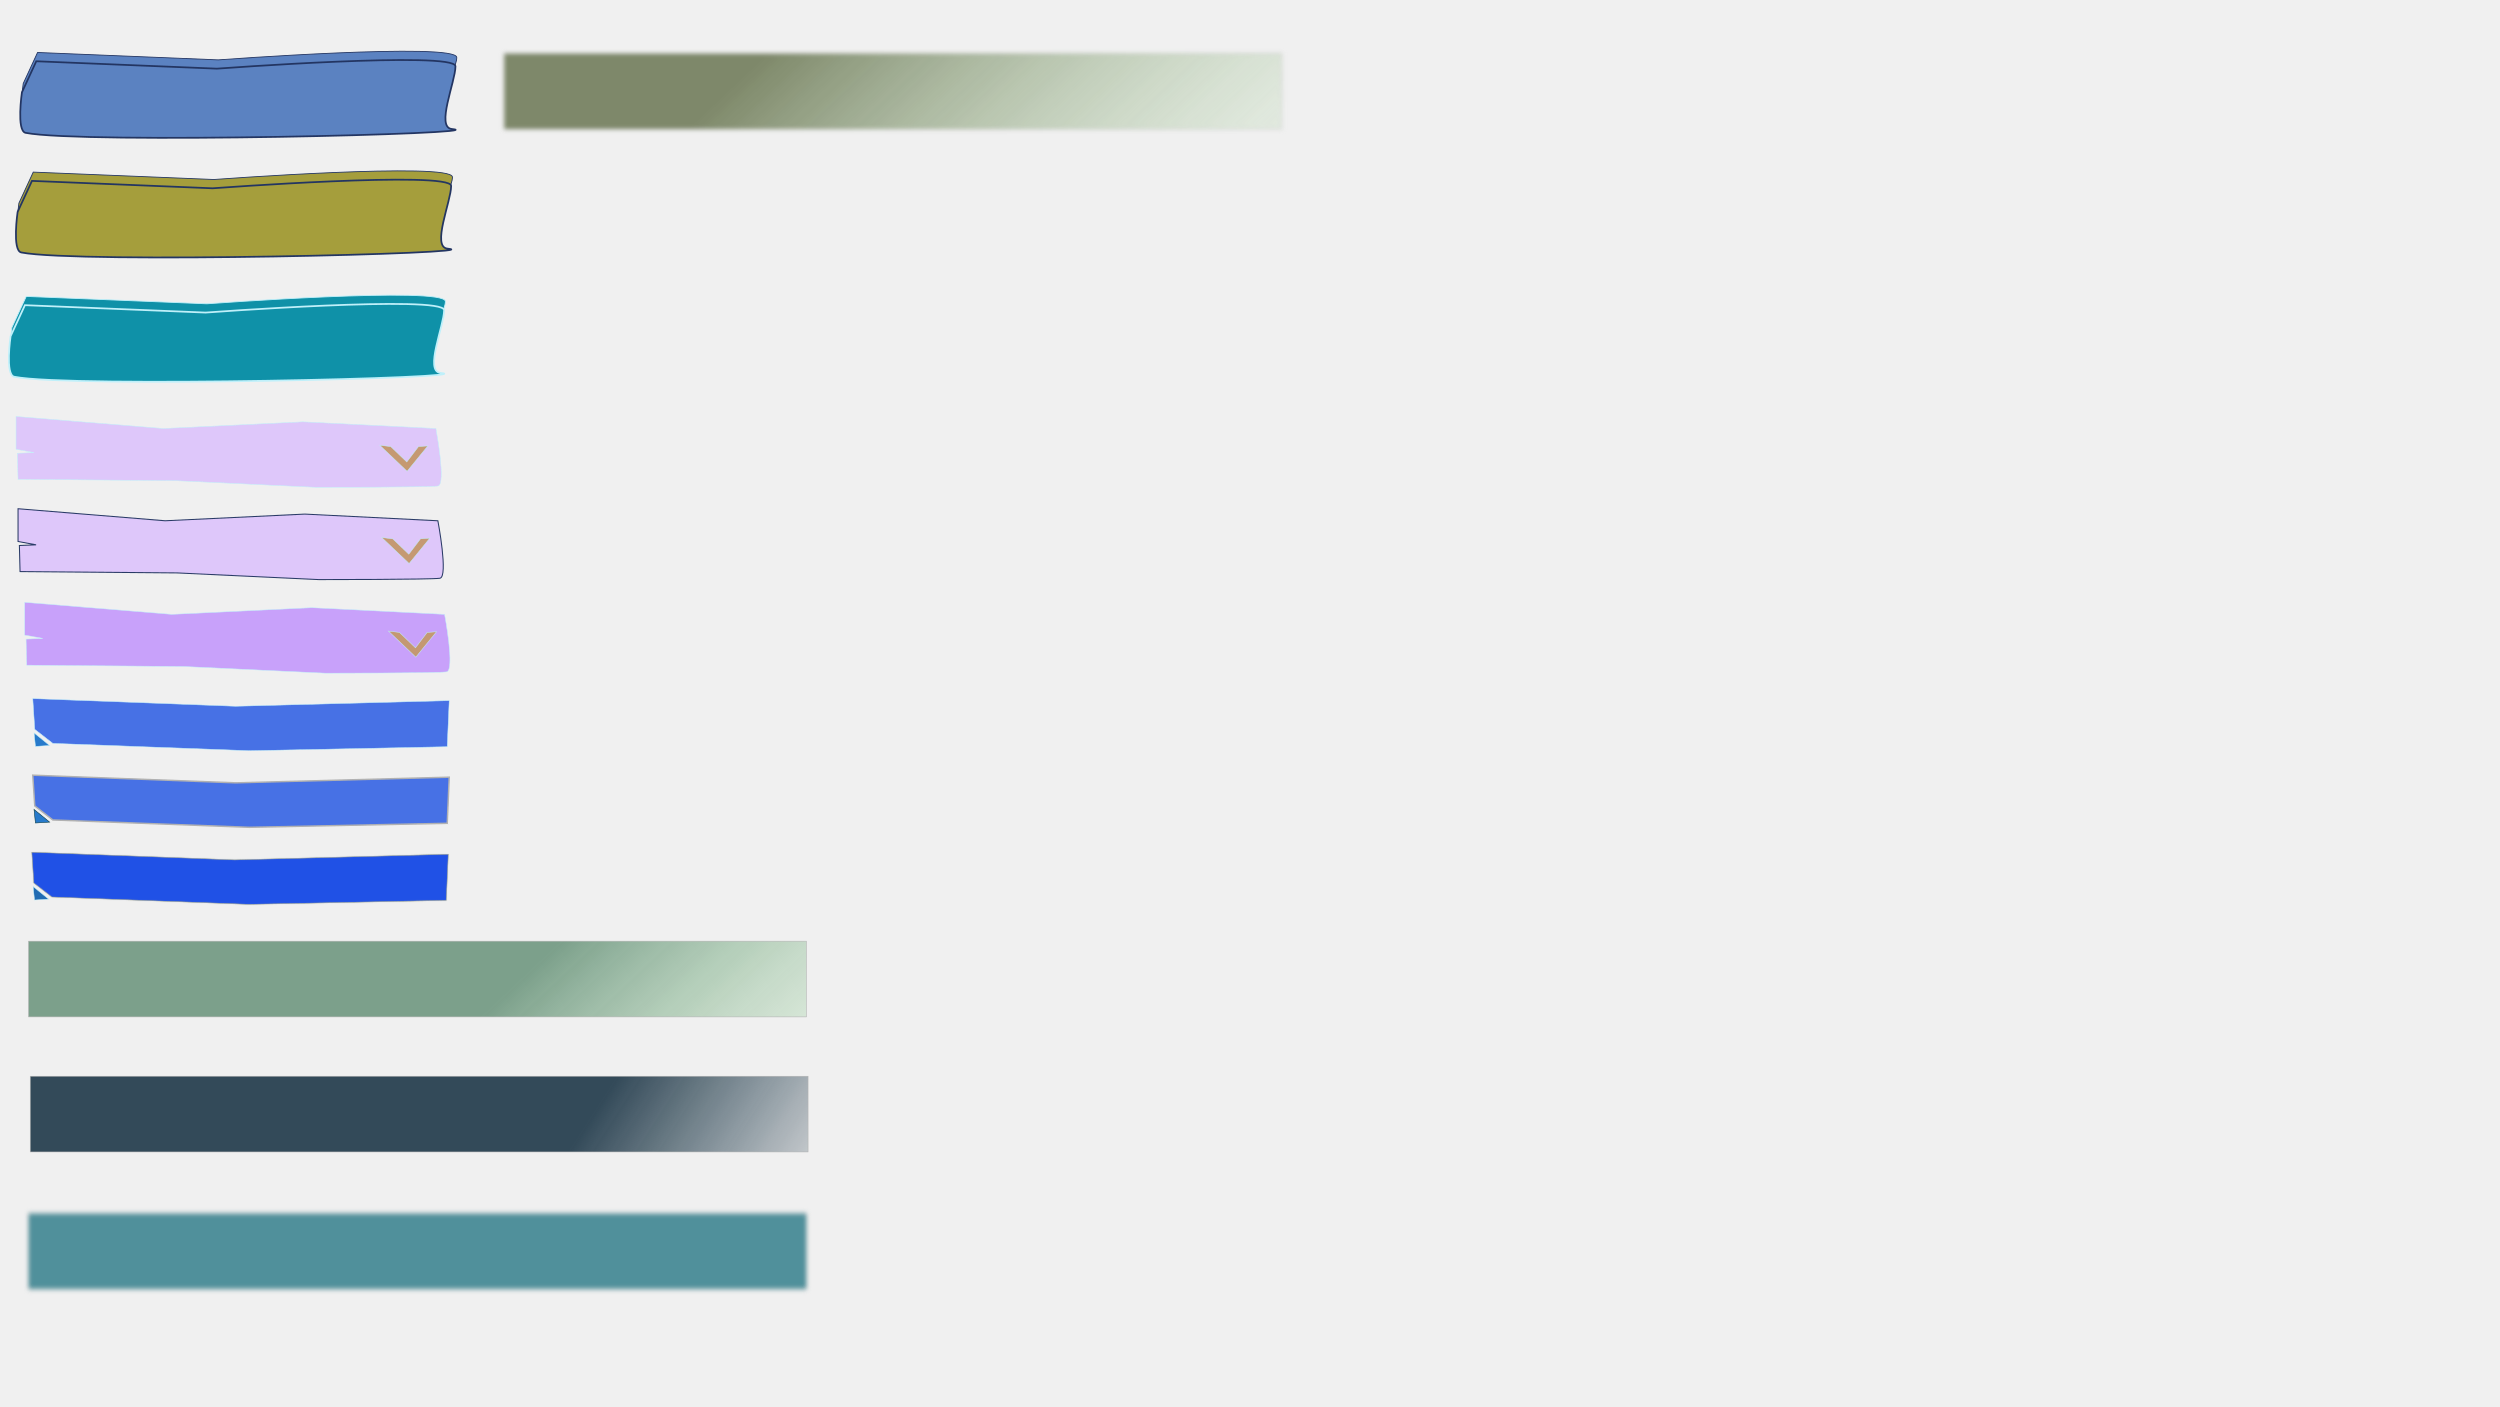
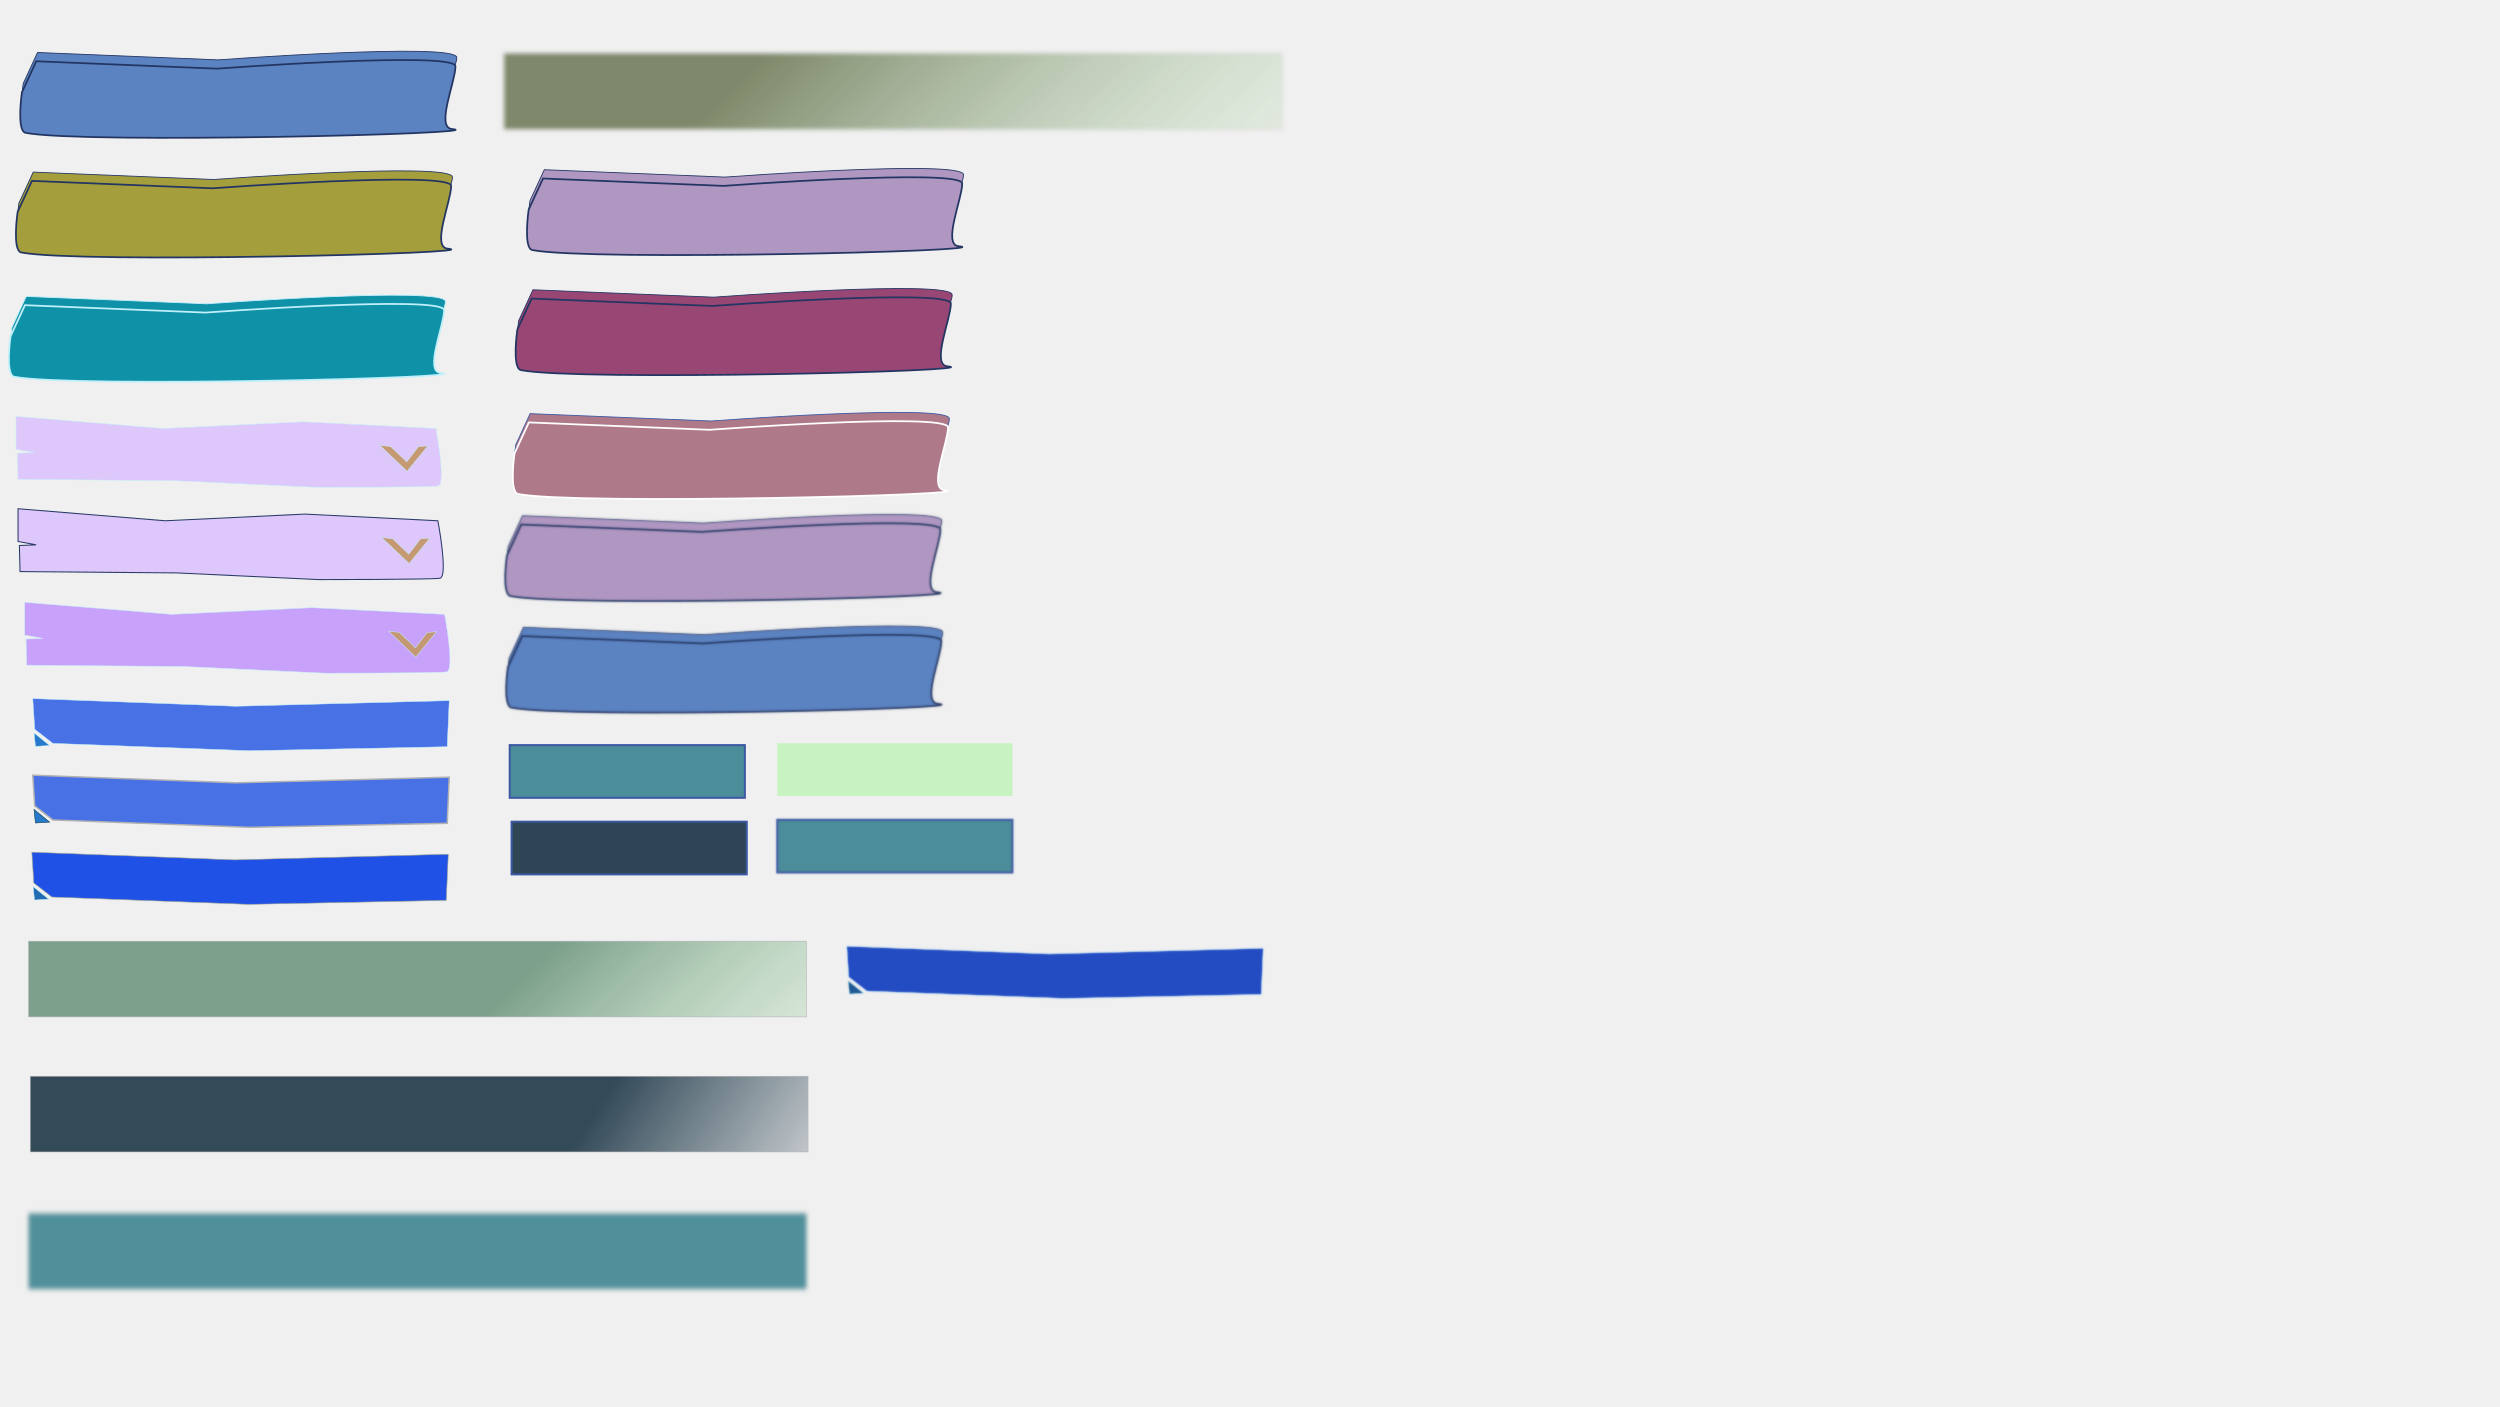
<svg xmlns="http://www.w3.org/2000/svg" xmlns:xlink="http://www.w3.org/1999/xlink" width="1920" height="1080" viewBox="0 0 508 285.75" version="1.1" id="svg1">
  <defs id="defs1">
+     <linearGradient id="swatch36">
+       <stop style="stop-color:#3b58a3;stop-opacity:1;" offset="0" id="stop36" />
+     </linearGradient>
    <linearGradient id="linearGradient29">
      <stop style="stop-color:#616e48;stop-opacity:1;" offset="0.367" id="stop28" />
      <stop style="stop-color:#c6f3c0;stop-opacity:0;" offset="1" id="stop29" />
    </linearGradient>
    <filter style="color-interpolation-filters:sRGB" id="filter2" x="-0.004" y="-0.019" width="1.007" height="1.039">
      <feGaussianBlur stdDeviation="0.052" id="feGaussianBlur2" />
    </filter>
    <filter style="color-interpolation-filters:sRGB" id="filter18" x="-0.002" y="-0.01" width="1.003" height="1.021">
      <feGaussianBlur stdDeviation="0.04" id="feGaussianBlur18" />
    </filter>
    <filter style="color-interpolation-filters:sRGB" id="filter24" x="-0.005" y="-0.039" width="1.01" height="1.079">
      <feGaussianBlur stdDeviation="0.152" id="feGaussianBlur24" />
    </filter>
    <filter style="color-interpolation-filters:sRGB" id="filter25" x="-0.027" y="-0.05" width="1.075" height="1.078">
      <feGaussianBlur stdDeviation="0.009" id="feGaussianBlur25" />
    </filter>
    <linearGradient xlink:href="#linearGradient3" id="linearGradient4" x1="60.373" y1="3.883" x2="178.061" y2="154.518" gradientUnits="userSpaceOnUse" gradientTransform="matrix(0.8273203,0,0,1.000153,-13.80226,119.7252)" />
    <linearGradient id="linearGradient3">
      <stop style="stop-color:#789d88;stop-opacity:1;" offset="0.581" id="stop3" />
      <stop style="stop-color:#c6f3c0;stop-opacity:0;" offset="1" id="stop4" />
    </linearGradient>
    <linearGradient xlink:href="#linearGradient16" id="linearGradient18" x1="44.315" y1="47.796" x2="194.95" y2="165.485" gradientUnits="userSpaceOnUse" gradientTransform="matrix(0.8273203,0,0,1.000153,-13.80226,119.7252)" />
    <linearGradient id="linearGradient16">
      <stop style="stop-color:#2d4554;stop-opacity:1;" offset="0.675" id="stop17" />
      <stop style="stop-color:#2d4554;stop-opacity:0;" offset="1" id="stop18" />
    </linearGradient>
    <filter style="color-interpolation-filters:sRGB" id="filter8" x="-0.007" y="-0.084" width="1.014" height="1.169">
      <feGaussianBlur stdDeviation="0.516" id="feGaussianBlur8" />
    </filter>
    <linearGradient xlink:href="#linearGradient29" id="linearGradient28" gradientUnits="userSpaceOnUse" gradientTransform="matrix(0.8273203,0,0,1.000153,82.8284,-60.66482)" x1="60.373" y1="3.883" x2="178.061" y2="154.518" />
    <filter style="color-interpolation-filters:sRGB" id="filter29" x="-0.007" y="-0.071" width="1.014" height="1.142">
      <feGaussianBlur stdDeviation="0.434" id="feGaussianBlur29" />
+     </filter>
+     <filter style="color-interpolation-filters:sRGB" id="filter31" x="-0.009" y="-0.054" width="1.02" height="1.1">
+       <feGaussianBlur stdDeviation="0.266" id="feGaussianBlur31" />
+     </filter>
+     <filter style="color-interpolation-filters:sRGB" id="filter33" x="-0.009" y="-0.054" width="1.02" height="1.1">
+       <feGaussianBlur stdDeviation="0.266" id="feGaussianBlur33" />
+     </filter>
+     <filter style="color-interpolation-filters:sRGB" id="filter36" x="-0.017" y="-0.075" width="1.033" height="1.149">
+       <feGaussianBlur stdDeviation="0.247" id="feGaussianBlur36" />
+     </filter>
+     <filter style="color-interpolation-filters:sRGB" id="filter37" x="-0.007" y="-0.059" width="1.015" height="1.117">
+       <feGaussianBlur stdDeviation="0.238" id="feGaussianBlur37" />
    </filter>
  </defs>
  <g id="layer1">
    <g id="g16">
      <path style="mix-blend-mode:normal;fill:#5b82c1;fill-opacity:1;stroke:#233562;stroke-width:0.1;stroke-dasharray:none;stroke-opacity:1;filter:url(#filter2)" d="m 25.928,19.639 20.105,0.849 c 0,0 26.557,-2.038 26.557,-0.272 0,1.766 -3.844,7.211 -2.04,7.392 5.394,0.541 -39.52,1.53 -45.81,0.249 -1.04,-0.212 -0.408,-4.653 -0.408,-4.653 z" id="path1" transform="matrix(1.825414,0,0,1.769713,-39.6942,-24.09146)" />
      <path style="fill:#5b82c1;fill-opacity:1;stroke:#233562;stroke-width:0.359;stroke-dasharray:none;stroke-opacity:1" d="m 7.372,12.448 36.699,1.503 c 0,0 48.477,-3.606 48.477,-0.481 0,3.125 -4.036,12.421 -0.744,12.741 9.846,0.958 -75.121,3.048 -86.602,0.781 C 3.304,26.618 4.458,18.759 4.458,18.759 Z" id="path2" />
    </g>
    <g id="g17">
      <path style="mix-blend-mode:normal;fill:#a59e3c;fill-opacity:1;stroke:#233562;stroke-width:0.1;stroke-dasharray:none;stroke-opacity:1;filter:url(#filter2)" d="m 25.447,33.375 20.105,0.849 c 0,0 26.557,-2.038 26.557,-0.272 0,1.766 -3.844,7.211 -2.04,7.392 5.394,0.541 -39.52,1.53 -45.81,0.249 -1.04,-0.212 -0.408,-4.653 -0.408,-4.653 z" id="path3" transform="matrix(1.825414,0,0,1.769713,-39.6942,-24.09146)" />
      <path style="fill:#a59e3c;fill-opacity:1;stroke:#233562;stroke-width:0.359;stroke-dasharray:none;stroke-opacity:1" d="m 6.495,36.757 36.699,1.503 c 0,0 48.477,-3.606 48.477,-0.481 0,3.125 -4.036,12.421 -0.744,12.741 9.846,0.958 -75.121,3.048 -86.602,0.781 C 2.427,50.926 3.581,43.067 3.581,43.067 Z" id="path4" />
    </g>
    <g id="g18">
      <path style="mix-blend-mode:normal;fill:#0f91a8;fill-opacity:1;stroke:#bff0fa;stroke-width:0.1;stroke-dasharray:none;stroke-opacity:1;filter:url(#filter2)" d="m 25.928,19.639 20.105,0.849 c 0,0 26.557,-2.038 26.557,-0.272 0,1.766 -3.844,7.211 -2.04,7.392 5.394,0.541 -39.52,1.53 -45.81,0.249 -1.04,-0.212 -0.408,-4.653 -0.408,-4.653 z" id="path5" transform="matrix(1.825414,0,0,1.769713,-41.9995,25.47258)" />
      <path style="fill:#0f91a8;fill-opacity:1;stroke:#bff0fa;stroke-width:0.359;stroke-dasharray:none;stroke-opacity:1" d="M 5.066,62.012 41.765,63.515 c 0,0 48.477,-3.606 48.477,-0.481 0,3.125 -4.036,12.421 -0.744,12.741 9.846,0.958 -75.121,3.048 -86.602,0.781 C 0.999,76.182 2.153,68.323 2.153,68.323 Z" id="path6" />
    </g>
    <g id="g13">
      <path style="opacity:0.97;fill:#ddc5fa;fill-opacity:1;stroke:#bff0fa;stroke-width:0.1" d="m 3.26,84.629 29.885,2.445 28.391,-1.358 27.032,1.358 c 0,0 2.173,11.411 0.408,11.682 -1.766,0.272 -24.587,0.272 -24.587,0.272 L 35.59,97.67 3.668,97.398 3.532,92.1 6.928,91.965 3.26,91.285 Z" id="path7" />
      <path style="opacity:0.97;fill:#c4986e;fill-opacity:1;stroke:#bff0fa;stroke-width:0.1" d="m 77.158,90.47 5.569,5.298 4.211,-5.162 -1.902,0.136 -2.377,3.124 -3.26,-3.124 z" id="path8" />
    </g>
    <g id="g12">
      <path style="opacity:0.97;fill:#ddc5fa;fill-opacity:1;stroke:#233562;stroke-width:0.212;stroke-dasharray:none;stroke-opacity:1" d="m 3.668,103.375 29.885,2.445 28.391,-1.358 27.032,1.358 c 0,0 2.173,11.411 0.408,11.682 -1.766,0.272 -24.587,0.272 -24.587,0.272 L 35.998,116.416 4.075,116.144 3.939,110.847 7.335,110.711 3.668,110.031 Z" id="path9" />
      <path style="opacity:0.97;fill:#c4986e;fill-opacity:1;stroke:#bff0fa;stroke-width:0.1" d="m 77.565,109.216 5.569,5.298 4.211,-5.162 -1.902,0.136 -2.377,3.124 -3.26,-3.124 z" id="path10" />
    </g>
    <g id="g15" transform="translate(1.765937,37.76389)">
      <path style="opacity:0.97;fill:#c69efa;fill-opacity:1;stroke:#bff0fa;stroke-width:0.1;filter:url(#filter18)" d="m 3.26,84.629 29.885,2.445 28.391,-1.358 27.032,1.358 c 0,0 2.173,11.411 0.408,11.682 -1.766,0.272 -24.587,0.272 -24.587,0.272 L 35.59,97.67 3.668,97.398 3.532,92.1 6.928,91.965 3.26,91.285 Z" id="path13" transform="translate(0)" />
      <path style="opacity:0.97;fill:#c4986e;fill-opacity:1;stroke:#bff0fa;stroke-width:0.1" d="m 77.158,90.47 5.569,5.298 4.211,-5.162 -1.902,0.136 -2.377,3.124 -3.26,-3.124 z" id="path14" transform="translate(0)" />
    </g>
    <g id="g19">
      <path style="opacity:0.97;fill:#426de4;stroke:#bff0fa;stroke-width:0.1;fill-opacity:1" d="m 6.656,141.954 41.223,1.557 43.406,-1.15 -0.408,9.373 -40.209,0.815 -39.937,-1.494 -3.668,-2.853 z" id="path11" />
      <path style="opacity:0.97;fill:#2176ca;stroke:#bff0fa;stroke-width:0.1;fill-opacity:1" d="m 6.918,148.921 0.286,2.749 2.873,-0.181 z" id="path12" />
    </g>
    <g id="g21" transform="translate(0,15.5608)">
      <path style="opacity:0.97;fill:#426de4;fill-opacity:1;stroke:#afafaf;stroke-width:0.3;stroke-opacity:1;stroke-dasharray:none" d="m 6.656,141.954 41.223,1.557 43.406,-1.15 -0.408,9.373 -40.209,0.815 -39.937,-1.494 -3.668,-2.853 z" id="path19" />
      <path style="opacity:0.97;fill:#2176ca;fill-opacity:1;stroke:#053a45;stroke-width:0.12;stroke-dasharray:none;stroke-opacity:1" d="m 6.918,148.921 0.286,2.749 2.873,-0.181 z" id="path20" />
    </g>
    <g id="g24" transform="translate(-0.1921087,31.21766)">
      <path style="opacity:0.97;fill:#1a4ce5;fill-opacity:1;stroke:#a0a279;stroke-width:0.1;stroke-opacity:1;filter:url(#filter24)" d="m 6.656,141.954 41.223,1.557 43.406,-1.15 -0.408,9.373 -40.209,0.815 -39.937,-1.494 -3.668,-2.853 z" id="path22" />
      <path style="opacity:0.97;fill:#1b68b1;fill-opacity:1;stroke:#bff0fa;stroke-width:0.1;filter:url(#filter25)" d="m 6.918,148.921 0.286,2.749 2.873,-0.181 z" id="path23" />
    </g>
    <rect style="opacity:0.97;fill:url(#linearGradient4);fill-opacity:1;stroke:#afafaf;stroke-width:0.109" id="rect3" width="158.05" height="15.385" x="5.803" y="191.246" />
    <rect style="opacity:0.97;fill:url(#linearGradient18);fill-opacity:1;stroke:#afafaf;stroke-width:0.109" id="rect4" width="158.05" height="15.385" x="6.147" y="218.69" />
    <rect style="opacity:0.97;fill-opacity:1;stroke:#afafaf;stroke-width:0.12;filter:url(#filter8);fill:#4b8d98" id="rect6" width="191.038" height="15.383" x="6.023" y="246.546" transform="matrix(0.8273203,0,0,1.000153,0.820774,-0.03476228)" />
    <rect style="opacity:0.8;fill:url(#linearGradient28);fill-opacity:1;stroke:#afafaf;stroke-width:0.109;filter:url(#filter29)" id="rect28" width="158.05" height="15.385" x="102.434" y="10.856" />
+     <g id="g20" transform="translate(100.0886,73.38551)" style="fill:#ae7988;fill-opacity:1">
+       <path style="mix-blend-mode:normal;fill:#ae7988;fill-opacity:1;stroke:#3b58a3;stroke-width:0.1;stroke-dasharray:none;stroke-opacity:1;filter:url(#filter2)" d="m 25.928,19.639 20.105,0.849 c 0,0 26.557,-2.038 26.557,-0.272 0,1.766 -3.844,7.211 -2.04,7.392 5.394,0.541 -39.52,1.53 -45.81,0.249 -1.04,-0.212 -0.408,-4.653 -0.408,-4.653 z" id="path15" transform="matrix(1.825414,0,0,1.769713,-39.6942,-24.09146)" />
+       <path style="fill:#ae7988;fill-opacity:1;stroke:#ffffff;stroke-width:0.36;stroke-dasharray:none;stroke-opacity:1" d="m 7.372,12.448 36.699,1.503 c 0,0 48.477,-3.606 48.477,-0.481 0,3.125 -4.036,12.421 -0.744,12.741 9.846,0.958 -75.121,3.048 -86.602,0.781 C 3.304,26.618 4.458,18.759 4.458,18.759 Z" id="path16" />
+     </g>
+     <g id="g27" transform="translate(100.6649,48.21928)" style="fill:#984674;fill-opacity:1">
+       <path style="mix-blend-mode:normal;fill:#984674;fill-opacity:1;stroke:#233562;stroke-width:0.1;stroke-dasharray:none;stroke-opacity:1;filter:url(#filter2)" d="m 25.928,19.639 20.105,0.849 c 0,0 26.557,-2.038 26.557,-0.272 0,1.766 -3.844,7.211 -2.04,7.392 5.394,0.541 -39.52,1.53 -45.81,0.249 -1.04,-0.212 -0.408,-4.653 -0.408,-4.653 z" id="path26" transform="matrix(1.825414,0,0,1.769713,-39.6942,-24.09146)" />
+       <path style="fill:#984674;fill-opacity:1;stroke:#233562;stroke-width:0.359;stroke-dasharray:none;stroke-opacity:1" d="m 7.372,12.448 36.699,1.503 c 0,0 48.477,-3.606 48.477,-0.481 0,3.125 -4.036,12.421 -0.744,12.741 9.846,0.958 -75.121,3.048 -86.602,0.781 C 3.304,26.618 4.458,18.759 4.458,18.759 Z" id="path27" />
+     </g>
+     <g id="g29" transform="translate(102.9702,23.82148)" style="fill-opacity:1;fill:#b097c2">
+       <path style="mix-blend-mode:normal;fill-opacity:1;stroke:#233562;stroke-width:0.1;stroke-dasharray:none;stroke-opacity:1;filter:url(#filter2);fill:#b097c2" d="m 25.928,19.639 20.105,0.849 c 0,0 26.557,-2.038 26.557,-0.272 0,1.766 -3.844,7.211 -2.04,7.392 5.394,0.541 -39.52,1.53 -45.81,0.249 -1.04,-0.212 -0.408,-4.653 -0.408,-4.653 z" id="path28" transform="matrix(1.825414,0,0,1.769713,-39.6942,-24.09146)" />
+       <path style="fill-opacity:1;stroke:#233562;stroke-width:0.359;stroke-dasharray:none;stroke-opacity:1;fill:#b097c2" d="m 7.372,12.448 36.699,1.503 c 0,0 48.477,-3.606 48.477,-0.481 0,3.125 -4.036,12.421 -0.744,12.741 9.846,0.958 -75.121,3.048 -86.602,0.781 C 3.304,26.618 4.458,18.759 4.458,18.759 Z" id="path29" />
+     </g>
+     <g id="g31" transform="translate(98.55174,94.13325)" style="fill:#b097c2;fill-opacity:1;filter:url(#filter31)">
+       <path style="mix-blend-mode:normal;fill:#b097c2;fill-opacity:1;stroke:#233562;stroke-width:0.1;stroke-dasharray:none;stroke-opacity:1;filter:url(#filter2)" d="m 25.928,19.639 20.105,0.849 c 0,0 26.557,-2.038 26.557,-0.272 0,1.766 -3.844,7.211 -2.04,7.392 5.394,0.541 -39.52,1.53 -45.81,0.249 -1.04,-0.212 -0.408,-4.653 -0.408,-4.653 z" id="path30" transform="matrix(1.825414,0,0,1.769713,-39.6942,-24.09146)" />
+       <path style="fill:#b097c2;fill-opacity:1;stroke:#233562;stroke-width:0.359;stroke-dasharray:none;stroke-opacity:1" d="m 7.372,12.448 36.699,1.503 c 0,0 48.477,-3.606 48.477,-0.481 0,3.125 -4.036,12.421 -0.744,12.741 9.846,0.958 -75.121,3.048 -86.602,0.781 C 3.304,26.618 4.458,18.759 4.458,18.759 Z" id="path31" />
+     </g>
+     <g id="g33" transform="translate(98.74386,116.8021)" style="filter:url(#filter33)">
+       <path style="mix-blend-mode:normal;fill:#5b82c1;fill-opacity:1;stroke:#233562;stroke-width:0.1;stroke-dasharray:none;stroke-opacity:1;filter:url(#filter2)" d="m 25.928,19.639 20.105,0.849 c 0,0 26.557,-2.038 26.557,-0.272 0,1.766 -3.844,7.211 -2.04,7.392 5.394,0.541 -39.52,1.53 -45.81,0.249 -1.04,-0.212 -0.408,-4.653 -0.408,-4.653 z" id="path32" transform="matrix(1.825414,0,0,1.769713,-39.6942,-24.09146)" />
+       <path style="fill:#5b82c1;fill-opacity:1;stroke:#233562;stroke-width:0.359;stroke-dasharray:none;stroke-opacity:1" d="m 7.372,12.448 36.699,1.503 c 0,0 48.477,-3.606 48.477,-0.481 0,3.125 -4.036,12.421 -0.744,12.741 9.846,0.958 -75.121,3.048 -86.602,0.781 C 3.304,26.618 4.458,18.759 4.458,18.759 Z" id="path33" />
+     </g>
+     <rect style="opacity:1;fill:#4b8d98;fill-opacity:1;stroke:#3b58a3;stroke-width:0.412;stroke-dasharray:none;stroke-opacity:1" id="rect33" width="47.782" height="10.706" x="103.573" y="151.408" />
+     <rect style="opacity:1;fill:#2d4554;fill-opacity:1;stroke:#3b58a3;stroke-width:0.412;stroke-dasharray:none;stroke-opacity:1" id="rect34" width="47.782" height="10.706" x="103.957" y="166.969" />
+     <rect style="opacity:1;fill:#c6f3c0;fill-opacity:1" id="rect35" width="47.782" height="10.706" x="157.94" y="151.024" />
+     <rect style="opacity:1;fill:#4b8d98;fill-opacity:1;stroke:#3b58a3;stroke-width:0.412;stroke-dasharray:none;stroke-opacity:1;filter:url(#filter36)" id="rect36" width="47.782" height="10.706" x="157.94" y="166.585" />
+     <g id="g37" transform="translate(165.4056,50.33247)" style="filter:url(#filter37)">
+       <path style="opacity:0.97;fill:#1d46c0;fill-opacity:1;stroke:#bff0fa;stroke-width:0.1" d="m 6.656,141.954 41.223,1.557 43.406,-1.15 -0.408,9.373 -40.209,0.815 -39.937,-1.494 -3.668,-2.853 z" id="path36" />
+       <path style="opacity:0.97;fill:#185490;fill-opacity:1;stroke:#bff0fa;stroke-width:0.1" d="m 6.918,148.921 0.286,2.749 2.873,-0.181 z" id="path37" />
+     </g>
  </g>
</svg>
